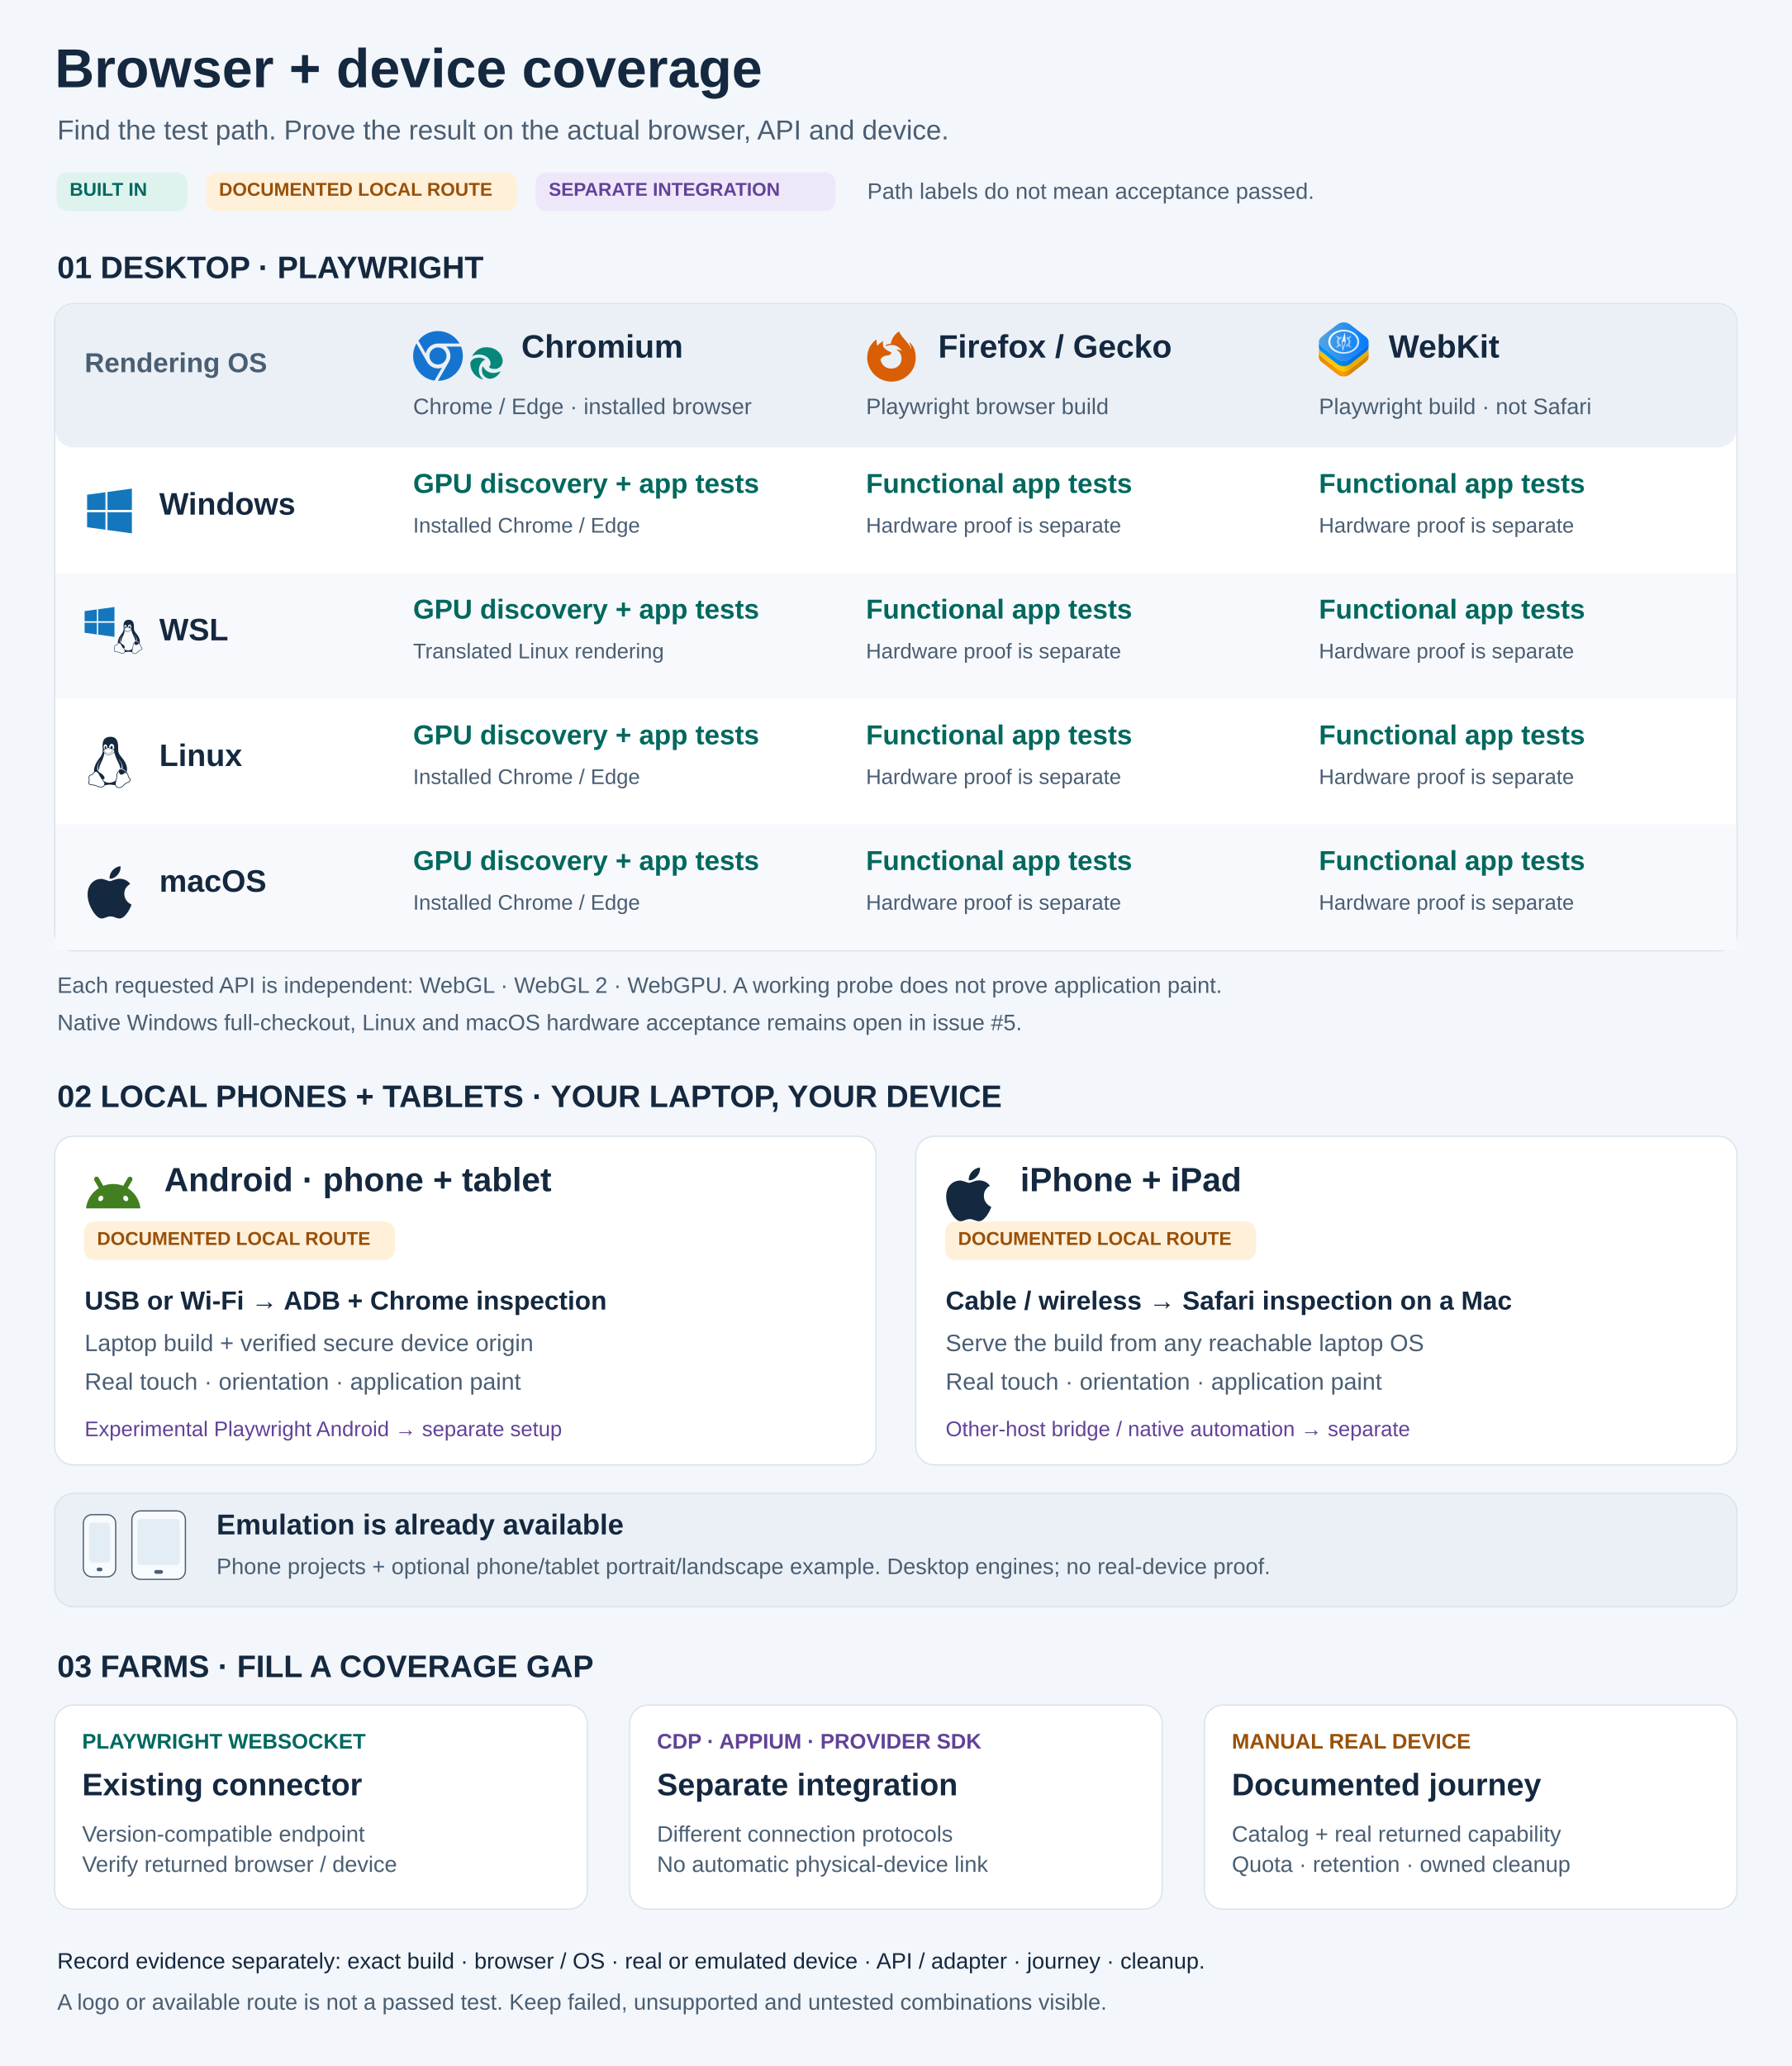
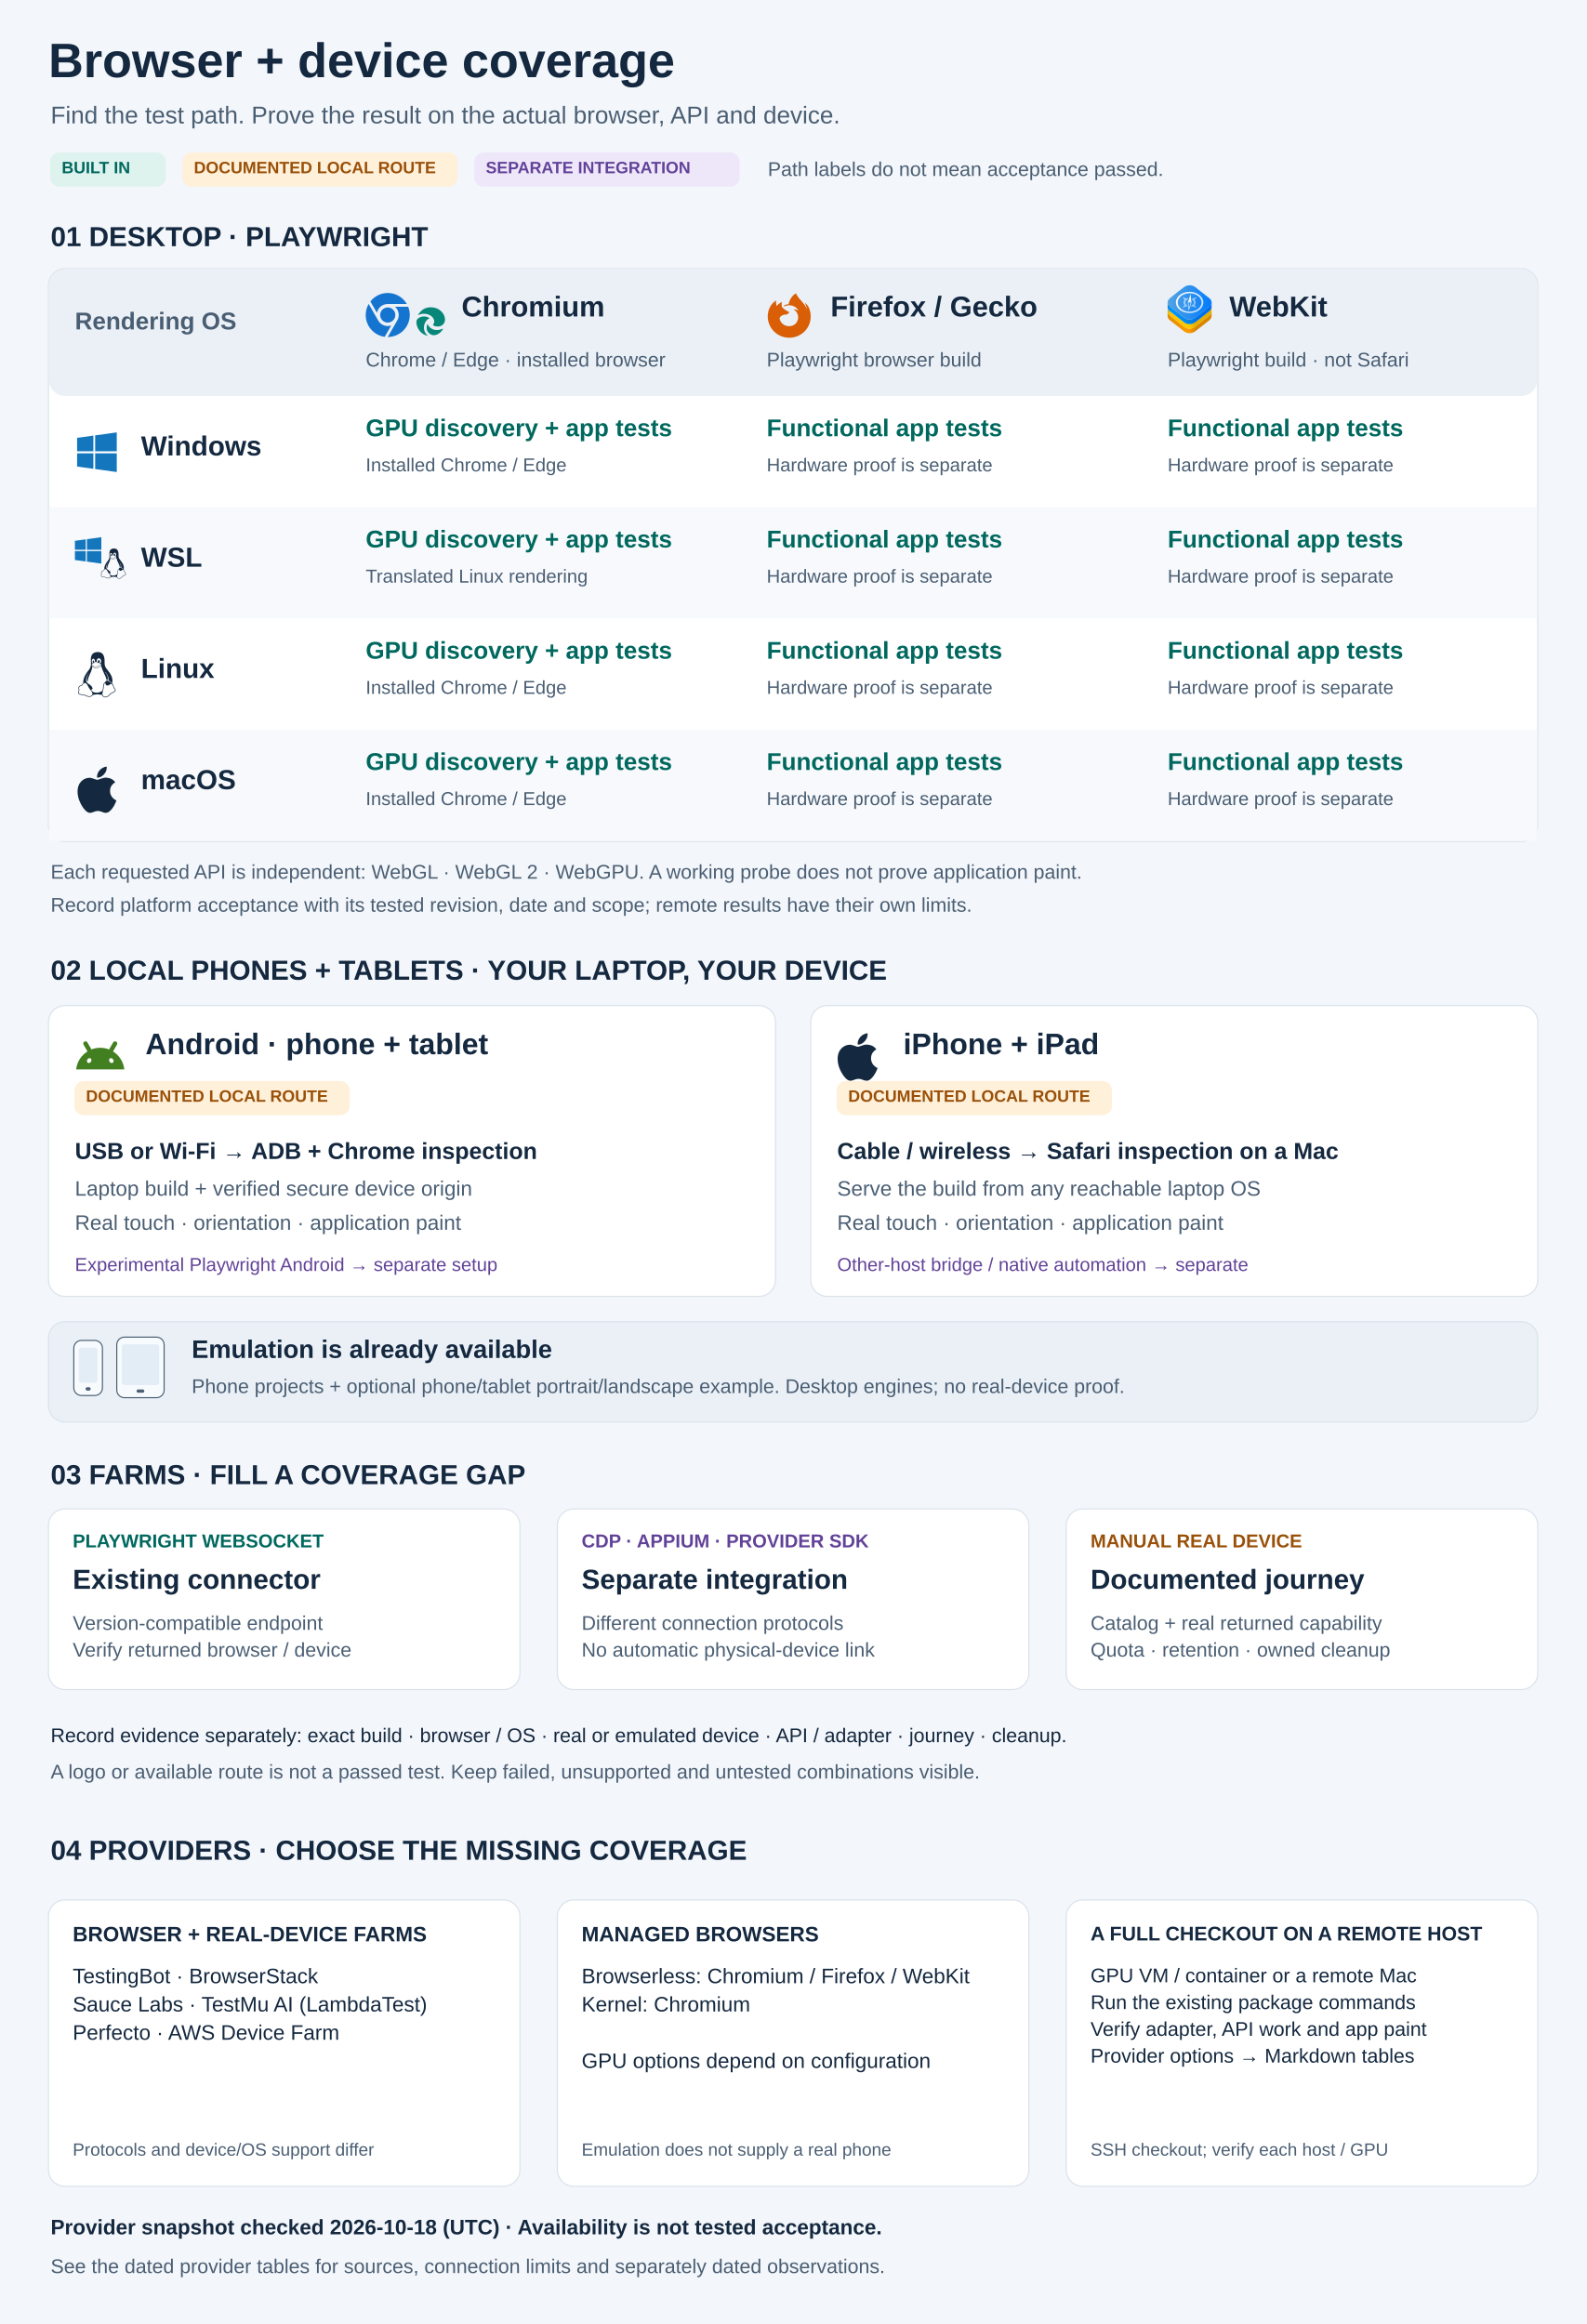
- <svg xmlns="http://www.w3.org/2000/svg" viewBox="0 0 1440 1660" width="1440" height="1660" font-family="Arial, Helvetica, sans-serif" role="img" aria-labelledby="title desc">
-   <rect x="0" y="0" width="1440" height="1660" rx="0" fill="#f3f6fa" stroke="#f3f6fa" />
+ <svg xmlns="http://www.w3.org/2000/svg" viewBox="0 0 1440 2110" width="1440" height="2110" font-family="Arial, Helvetica, sans-serif" role="img" aria-labelledby="title desc">
+   <rect x="0" y="0" width="1440" height="2110" rx="0" fill="#f3f6fa" stroke="#f3f6fa" />
  <text font-size="44" fill="#14283f" font-weight="700">
    <tspan x="44" y="70.08">Browser + device coverage</tspan>
  </text>
  <text font-size="22" fill="#4a5e73" font-weight="400">
    <tspan x="46" y="112.04">Find the test path. Prove the result on the actual browser, API and device.</tspan>
  </text>
  <rect x="46" y="139" width="104" height="30" rx="8" fill="#def3ee" stroke="#def3ee" />
  <text font-size="15" fill="#00685e" font-weight="700">
    <tspan x="56" y="157.3">BUILT IN</tspan>
  </text>
  <rect x="166" y="139" width="249" height="30" rx="8" fill="#fff0da" stroke="#fff0da" />
  <text font-size="15" fill="#995008" font-weight="700">
    <tspan x="176" y="157.3">DOCUMENTED LOCAL ROUTE</tspan>
  </text>
  <rect x="431" y="139" width="240" height="30" rx="8" fill="#eee7fa" stroke="#eee7fa" />
  <text font-size="15" fill="#624298" font-weight="700">
    <tspan x="441" y="157.3">SEPARATE INTEGRATION</tspan>
  </text>
  <text font-size="18" fill="#4a5e73" font-weight="400">
    <tspan x="697" y="159.76">Path labels do not mean acceptance passed.</tspan>
  </text>
  <text font-size="25" fill="#14283f" font-weight="700">
    <tspan x="46" y="223.5">01   DESKTOP · PLAYWRIGHT</tspan>
  </text>
  <rect x="44" y="244" width="1352" height="520" rx="15" fill="white" stroke="#d9e2eb" />
  <rect x="45" y="245" width="1350" height="114" rx="14" fill="#eaf0f6" stroke="#eaf0f6" />
  <text font-size="22" fill="#4a5e73" font-weight="700">
    <tspan x="68" y="299.04">Rendering OS</tspan>
  </text>
  <svg x="332" y="266" width="40" height="40.0" viewBox="0 0 512 512" fill="#1674d1" color="#1674d1">
    <path fill="currentColor" d="M0 256c0-46.6 12.5-90.4 34.3-128.9L144.1 318.3c21.9 39.2 63.8 65.7 111.9 65.7 14.3 0 27.1-2.3 40.8-6.6L220.5 509.6C95.9 492.3 0 385.3 0 256zm365.1 65.6c12.3-19.2 18.9-42.5 18.9-65.6 0-38.2-16.8-72.5-43.3-96l152.7 0c12 29.6 18.6 62.1 18.6 96 0 141.4-114.6 255.1-256 256L365.1 321.6zM477.8 128L256 128c-62.9 0-113.7 44.1-125.5 102.7L54.2 98.5C101 38.5 174 0 256 0 350.8 0 433.5 51.5 477.8 128zM344 256a88 88 0 1 1 -176 0 88 88 0 1 1 176 0z" />
  </svg>
  <svg x="378" y="279" width="26" height="26.0" viewBox="0 0 512 512" fill="#078779" color="#078779">
    <path fill="currentColor" d="M120.1 37.4c41-25.2 87.6-38.2 134.9-37.4 168 0 257 123.8 257 219.5-.1 32.7-13 63.9-35.9 87.2-22.9 23.2-54 36.5-86.7 37-75.2 0-91.5-23.1-91.5-32 0-3.8 1.2-6.2 4.8-9.4l1-1.2 .4-1.6c10.5-11.5 15.9-26.2 15.9-41.6 0-78.7-82.2-142.7-184-142.7-37.5-.3-74.5 8.9-107.5 26.9 27-57.5 82.7-97.6 91.3-103.8 .8-.6 .3-.8 .3-.8zm15.6 318.1c-1.4 30 4.6 60 16.4 87.2 13.6 26.4 32.7 51 56.5 69.3-59.5-11.5-111.5-43.9-149.4-89.3-38.1-46.4-59.2-104.3-59.2-164.8 0-51.2 62.4-94.4 136-94.4 36.6-.6 72.4 10.9 101.8 32.7l-3.6 1.2c-51.5 17.6-98.5 90.7-98.5 158.1zM469.8 400l-.7 .1c-11.8 18.8-25.9 35.1-42.2 49.5-30.8 28-68.1 45.5-108.8 49.9-18.6 .3-36.8-3.2-53.8-11.4-25.6-10.3-47.1-30-61.6-53-14.4-23.9-21.1-51.7-19-79.6-.6-20.1 5.4-40.3 15-58.2 13.9 33.1 37.5 61.3 67.6 80.8s65.5 29.5 101.4 28.6c31 .3 62.1-6.7 90.2-20.5l1.9-.9c3.9-2.3 7.7-3.9 11.6 0 4.5 4.9 1.8 9.2-1.2 14-.2 .2-.3 .5-.4 .7z" />
  </svg>
  <text font-size="26" fill="#14283f" font-weight="700">
    <tspan x="419" y="287.32">Chromium</tspan>
  </text>
  <text font-size="18" fill="#4a5e73" font-weight="400">
    <tspan x="332" y="332.76">Chrome / Edge · installed browser</tspan>
  </text>
  <svg x="696" y="266" width="41" height="41.0" viewBox="0 0 512 512" fill="#d95e05" color="#d95e05">
    <path fill="currentColor" d="M130.2 127.5l0 0zm351.4 45.4c-10.6-25.5-32.1-53-48.9-61.7 13.7 26.9 21.7 53.9 24.7 74 0 .1 0 .3 .1 .4-27.6-68.8-74.4-96.5-112.6-156.8-15-23.7-10.9-25.2-13.1-24.7l-.1 .1c-46.7 26-75.3 78.4-82.6 122.7-16.6 .9-32.9 5-47.9 12.1-1.4 .6-2.5 1.7-3.1 3s-.9 2.8-.6 4.3c.2 .8 .6 1.6 1.1 2.3s1.2 1.3 1.9 1.7 1.6 .7 2.4 .8 1.7 0 2.5-.3l.5-.2c15.5-7.3 32.4-11.2 49.5-11.3 62.8-.6 97.2 44 107.6 62.3-13-9.2-36.4-18.2-58.8-14.3 87.7 43.9 64.2 194.5-57.4 189.2-59.5-2.6-97.1-51-100.5-90.8 0 0 11.2-41.9 80.6-41.9 7.5 0 28.9-20.9 29.3-27-.1-2-42.5-18.9-59.1-35.2-8.8-8.7-13.1-12.9-16.8-16.1-2-1.7-4.1-3.3-6.3-4.8-5.6-19.5-5.8-40-.7-59.6-25.1 11.4-44.6 29.4-58.7 45.4l-.1 0c-9.7-12.2-9-52.6-8.4-61.1-.1-.5-7.2 3.7-8.2 4.3-8.6 6.1-16.5 12.9-23.8 20.4-16.3 16.6-44.1 50.2-55.5 101.2-4.5 20.4-6.8 44.4-6.8 52.3 0 134.7 109.2 243.9 243.9 243.9 120.6 0 223-87.2 240.4-202.6 11.6-76.7-14.7-131.1-14.7-132z" />
  </svg>
  <text font-size="26" fill="#14283f" font-weight="700">
    <tspan x="754" y="287.32">Firefox / Gecko</tspan>
  </text>
  <text font-size="18" fill="#4a5e73" font-weight="400">
    <tspan x="696" y="332.76">Playwright browser build</tspan>
  </text>
  <svg x="1060" y="259" width="40" height="43.542" viewBox="0 0 463 504" fill="#14283f" color="#14283f">
    <defs>
      <linearGradient id="bottom" x1="0%" x2="100%" y1="27.5%" y2="27.5%">
        <stop offset="0%" stop-color="#db8700" />
        <stop offset="6%" stop-color="#e68d00" />
        <stop offset="49%" stop-color="#fd9b00" />
        <stop offset="65%" stop-color="#d98500" />
        <stop offset="100%" stop-color="#d98500" />
      </linearGradient>
      <linearGradient id="middle" x1="0%" x2="100%" y1="27.5%" y2="27.5%">
        <stop offset="0%" stop-color="#d9af2b" />
        <stop offset="6%" stop-color="#ffc204" />
        <stop offset="49%" stop-color="#ffca00" />
        <stop offset="64%" stop-color="#e5ae00" />
        <stop offset="100%" stop-color="#e5ae00" />
      </linearGradient>
      <linearGradient id="top" x1="0%" x2="100%" y1="27.5%" y2="27.5%">
        <stop offset="0%" stop-color="#0086e6" />
        <stop offset="8%" stop-color="#0094fe" />
        <stop offset="49%" stop-color="#0186e4" />
        <stop offset="64%" stop-color="#0072e5" />
        <stop offset="100%" stop-color="#006ee7" />
      </linearGradient>
      <linearGradient id="cover" x1="0%" x2="100%" y1="50%" y2="60%">
        <stop offset="0%" stop-color="#54a4e1" />
        <stop offset="100%" stop-color="#027bfe" />
      </linearGradient>
      <linearGradient id="compass" x1="0%" x2="100%" y1="20%" y2="80%">
        <stop offset="0%" stop-color="#ffffff" />
        <stop offset="100%" stop-color="#c0e0ff" />
      </linearGradient>
      <linearGradient id="rose" x1="0%" x2="100%" y1="20%" y2="80%">
        <stop offset="0%" stop-color="#aed4f5" />
        <stop offset="100%" stop-color="#88c1fa" />
      </linearGradient>
    </defs>
    <path fill="url(#bottom)" d="M4.7 253.6a46.1 46.1 0 0 0-4.7 21c0 16.8 8.4 32.6 23.5 44.4 15.2 11.8 134.9 105.7 150.2 117.5A94 94 0 0 0 231 455c21.7 0 41.1-6.7 57.3-18.7 16.1-12 135.4-104.5 150.2-117.5 14.8-13 23.5-27.6 23.5-44.4v48.5c0 16.8-8.7 31.4-23.5 44.4s-134 105.5-150.2 117.5a94.6 94.6 0 0 1-57.3 18.7 94 94 0 0 1-57.3-18.5c-15.3-11.8-135-105.7-150.2-117.5A56.5 56.5 0 0 1 0 323.1v-48.7a46 46 0 0 1 4.7-20.8Z" />
    <path fill="url(#middle)" d="M4.7 206.1a46.1 46.1 0 0 0-4.7 21c0 16.8 8.4 32.6 23.5 44.4C38.7 283.3 158.4 377.2 173.7 389a94 94 0 0 0 57.3 18.5c21.7 0 41.1-6.7 57.3-18.7 16.1-12 135.4-104.5 150.2-117.5 14.8-13 23.5-27.6 23.5-44.4v48.5c0 16.8-8.7 31.4-23.5 44.4s-134 105.5-150.2 117.5A94.6 94.6 0 0 1 231 456a94 94 0 0 1-57.3-18.5C158.4 425.7 38.7 331.8 23.5 320A56.5 56.5 0 0 1 0 275.6v-48.7a46 46 0 0 1 4.7-20.8Z" />
    <path fill="url(#top)" d="M4.7 158.6a46.1 46.1 0 0 0-4.7 21c0 16.8 8.4 32.6 23.5 44.4 15.2 11.8 134.9 105.7 150.2 117.5A94 94 0 0 0 231 360c21.7 0 41.1-6.7 57.3-18.7 16.1-12 135.4-104.5 150.2-117.5 14.8-13 23.5-27.6 23.5-44.4v48.5c0 16.8-8.7 31.4-23.5 44.4s-134 105.5-150.2 117.5a94.6 94.6 0 0 1-57.3 18.7 94 94 0 0 1-57.3-18.5c-15.3-11.8-135-105.7-150.2-117.5A56.5 56.5 0 0 1 0 228.1v-48.7a46 46 0 0 1 4.7-20.8Z" />
    <path fill="url(#cover)" d="M173.7 342.6C158.4 330.8 38.7 236.9 23.5 225A56.5 56.5 0 0 1 0 180.6c0-16.8 7.2-29 23.5-44.4 16.3-15.4 134-106.8 150.2-117.8C190 7.4 209.3 0 231 0c21.7 0 41 6.6 57.3 18.4A7537 7537 0 0 1 438.5 136c14.5 12.4 23.5 27.6 23.5 44.4 0 16.8-8.7 31.4-23.5 44.4s-134 105.6-150.2 117.6A94.6 94.6 0 0 1 231 361a94 94 0 0 1-57.3-18.4Z" />
    <path fill="url(#compass)" d="M319.5 249c48.9-37.8 48.9-99.2 0-137s-128.1-37.8-177 0c-48.9 37.8-48.9 99.2 0 137s128.1 37.8 177 0Zm13.4 10.3c-56.3 43.6-147.5 43.6-203.8 0-56.3-43.5-56.3-114.1 0-157.6C185.4 58 276.6 58 333 101.7c56.3 43.5 56.3 114.1 0 157.6Zm-92-166.5 9.4 89-29.2 86.4-9.4-89 29.2-86.4Zm-22.4 86.8 6 59 19-57.3-25-1.7Z" />
    <path fill="url(#rose)" d="M256.8 135.6c3 1 5.8 2.2 8.6 3.6l39-15.9-20.5 30.2a40.3 40.3 0 0 1 0 54l20.5 30.2-39.1-16c-6 3-12.3 5.2-19 6.5l6-17.5c3.5-1.5 6.8-3.4 9.8-5.7 17.5-13.6 17.5-35.5 0-49-1-.9-2.2-1.6-3.4-2.4l-1.9-18Zm-100.2-12.3 39 16a74 74 0 0 1 20.1-6.8l-5.8 17.2a46 46 0 0 0-11 6.3c-17.5 13.5-17.5 35.4 0 49l4.4 3 1.9 17.7a70.9 70.9 0 0 1-9.5-4l-39.1 16 20.6-30.3a40.3 40.3 0 0 1 0-53.9l-20.6-30.2Z" />
  </svg>
  <text font-size="26" fill="#14283f" font-weight="700">
    <tspan x="1116" y="287.32">WebKit</tspan>
  </text>
  <text font-size="18" fill="#4a5e73" font-weight="400">
    <tspan x="1060" y="332.76">Playwright build · not Safari</tspan>
  </text>
  <svg x="70" y="390" width="36" height="41.143" viewBox="0 0 448 512" fill="#1477bd" color="#1477bd">
    <path fill="currentColor" d="M0 93.7l183.6-25.3 0 177.4-183.6 0 0-152.1zM0 418.3l183.6 25.3 0-175.2-183.6 0 0 149.9zm203.8 28l244.2 33.7 0-211.6-244.2 0 0 177.9zm0-380.6l0 180.1 244.2 0 0-213.8-244.2 33.7z" />
  </svg>
  <text font-size="25" fill="#14283f" font-weight="700">
    <tspan x="128" y="413.5">Windows</tspan>
  </text>
  <text font-size="22" fill="#00685e" font-weight="700">
    <tspan x="332" y="396.04">GPU discovery + app tests</tspan>
  </text>
  <text font-size="17" fill="#4a5e73" font-weight="400">
    <tspan x="332" y="427.94">Installed Chrome / Edge</tspan>
  </text>
  <text font-size="22" fill="#00685e" font-weight="700">
    <tspan x="696" y="396.04">Functional app tests</tspan>
  </text>
  <text font-size="17" fill="#4a5e73" font-weight="400">
    <tspan x="696" y="427.94">Hardware proof is separate</tspan>
  </text>
  <text font-size="22" fill="#00685e" font-weight="700">
    <tspan x="1060" y="396.04">Functional app tests</tspan>
  </text>
  <text font-size="17" fill="#4a5e73" font-weight="400">
    <tspan x="1060" y="427.94">Hardware proof is separate</tspan>
  </text>
  <rect x="45" y="461" width="1350" height="100" rx="0" fill="#f7f9fc" stroke="#f7f9fc" />
  <svg x="68" y="486" width="24" height="27.429" viewBox="0 0 448 512" fill="#1477bd" color="#1477bd">
    <path fill="currentColor" d="M0 93.7l183.6-25.3 0 177.4-183.6 0 0-152.1zM0 418.3l183.6 25.3 0-175.2-183.6 0 0 149.9zm203.8 28l244.2 33.7 0-211.6-244.2 0 0 177.9zm0-380.6l0 180.1 244.2 0 0-213.8-244.2 33.7z" />
  </svg>
  <svg x="91" y="498" width="24" height="27.429" viewBox="0 0 448 512" fill="#14283f" color="#14283f">
    <path fill="currentColor" d="M220.9 123.3c1 .5 1.8 1.7 3 1.7 1.1 0 2.8-.4 2.9-1.5 .2-1.4-1.9-2.3-3.2-2.9-1.7-.7-3.9-1-5.5-.1-.4 .2-.8 .7-.6 1.1 .3 1.3 2.3 1.1 3.4 1.7zM199 125c1.2 0 2-1.2 3-1.7 1.1-.6 3.1-.4 3.5-1.6 .2-.4-.2-.9-.6-1.1-1.6-.9-3.8-.6-5.5 .1-1.3 .6-3.4 1.5-3.2 2.9 .1 1 1.8 1.5 2.8 1.4zM420 403.8c-3.6-4-5.3-11.6-7.2-19.7-1.8-8.1-3.9-16.8-10.5-22.4-1.3-1.1-2.6-2.1-4-2.9-1.3-.8-2.7-1.5-4.1-2 9.2-27.3 5.6-54.5-3.7-79.1-11.4-30.1-31.3-56.4-46.5-74.4-17.1-21.5-33.7-41.9-33.4-72 .5-45.9 5.1-131.2-75.8-131.3-102.4-.2-76.8 103.4-77.9 135.2-1.7 23.4-6.4 41.8-22.5 64.7-18.9 22.5-45.5 58.8-58.1 96.7-6 17.9-8.8 36.1-6.2 53.3-6.5 5.8-11.4 14.7-16.6 20.2-4.2 4.3-10.3 5.9-17 8.3s-14 6-18.5 14.5c-2.1 3.9-2.8 8.1-2.8 12.4 0 3.9 .6 7.9 1.2 11.8 1.2 8.1 2.5 15.7 .8 20.8-5.2 14.4-5.9 24.4-2.2 31.7 3.8 7.3 11.4 10.5 20.1 12.3 17.3 3.6 40.8 2.7 59.3 12.5 19.8 10.4 39.9 14.1 55.9 10.4 11.6-2.6 21.1-9.6 25.9-20.2 12.5-.1 26.3-5.4 48.3-6.6 14.9-1.2 33.6 5.3 55.1 4.1 .6 2.3 1.4 4.6 2.5 6.7l0 .1c8.3 16.7 23.8 24.3 40.3 23 16.6-1.3 34.1-11 48.3-27.9 13.6-16.4 36-23.2 50.9-32.2 7.4-4.5 13.4-10.1 13.9-18.3 .4-8.2-4.4-17.3-15.5-29.7zM223.8 87.3c9.8-22.2 34.2-21.8 44-.4 6.5 14.2 3.6 30.9-4.3 40.4-1.6-.8-5.9-2.6-12.6-4.9 1.1-1.2 3.1-2.7 3.9-4.6 4.8-11.8-.2-27-9.1-27.3-7.3-.5-13.9 10.8-11.8 23-4.1-2-9.4-3.5-13-4.4-1-6.9-.3-14.6 2.9-21.8zM183.1 75.8c10.1 0 20.8 14.2 19.1 33.5-3.5 1-7.1 2.5-10.2 4.6 1.2-8.9-3.3-20.1-9.6-19.6-8.4 .7-9.8 21.2-1.8 28.1 1 .8 1.9-.2-5.9 5.5-15.6-14.6-10.5-52.1 8.4-52.1zm-13.6 60.7c6.2-4.6 13.6-10 14.1-10.5 4.7-4.4 13.5-14.2 27.9-14.2 7.1 0 15.6 2.3 25.9 8.9 6.3 4.1 11.3 4.4 22.6 9.3 8.4 3.5 13.7 9.7 10.5 18.2-2.6 7.1-11 14.4-22.7 18.1-11.1 3.6-19.8 16-38.2 14.9-3.9-.2-7-1-9.6-2.1-8-3.5-12.2-10.4-20-15-8.6-4.8-13.2-10.4-14.7-15.3-1.4-4.9 0-9 4.2-12.3zm3.3 334c-2.7 35.1-43.9 34.4-75.3 18-29.9-15.8-68.6-6.5-76.5-21.9-2.4-4.7-2.4-12.7 2.6-26.4l0-.2c2.4-7.6 .6-16-.6-23.9-1.2-7.8-1.8-15 .9-20 3.5-6.7 8.5-9.1 14.8-11.3 10.3-3.7 11.8-3.4 19.6-9.9 5.5-5.7 9.5-12.9 14.3-18 5.1-5.5 10-8.1 17.7-6.9 8.1 1.2 15.1 6.8 21.9 16l19.6 35.6c9.5 19.9 43.1 48.4 41 68.9zm-1.4-25.9c-4.1-6.6-9.6-13.6-14.4-19.6 7.1 0 14.2-2.2 16.7-8.9 2.3-6.2 0-14.9-7.4-24.9-13.5-18.2-38.3-32.5-38.3-32.5-13.5-8.4-21.1-18.7-24.6-29.9s-3-23.3-.3-35.2c5.2-22.9 18.6-45.2 27.2-59.2 2.3-1.7 .8 3.2-8.7 20.8-8.5 16.1-24.4 53.3-2.6 82.4 .6-20.7 5.5-41.8 13.8-61.5 12-27.4 37.3-74.9 39.3-112.7 1.1 .8 4.6 3.2 6.2 4.1 4.6 2.7 8.1 6.7 12.6 10.3 12.4 10 28.5 9.2 42.4 1.2 6.2-3.5 11.2-7.5 15.9-9 9.9-3.1 17.8-8.6 22.3-15 7.7 30.4 25.7 74.3 37.2 95.7 6.1 11.4 18.3 35.5 23.6 64.6 3.3-.1 7 .4 10.9 1.4 13.8-35.7-11.7-74.2-23.3-84.9-4.7-4.6-4.9-6.6-2.6-6.5 12.6 11.2 29.2 33.7 35.2 59 2.8 11.6 3.3 23.7 .4 35.7 16.4 6.8 35.9 17.9 30.7 34.8-2.2-.1-3.2 0-4.2 0 3.2-10.1-3.9-17.6-22.8-26.1-19.6-8.6-36-8.6-38.3 12.5-12.1 4.2-18.3 14.7-21.4 27.3-2.8 11.2-3.6 24.7-4.4 39.9-.5 7.7-3.6 18-6.8 29-32.1 22.9-76.7 32.9-114.3 7.2zm257.4-11.5c-.9 16.8-41.2 19.9-63.2 46.5-13.2 15.7-29.4 24.4-43.6 25.5s-26.5-4.8-33.7-19.3c-4.7-11.1-2.4-23.1 1.1-36.3 3.7-14.2 9.2-28.8 9.9-40.6 .8-15.2 1.7-28.5 4.2-38.7 2.6-10.3 6.6-17.2 13.7-21.1 .3-.2 .7-.3 1-.5 .8 13.2 7.3 26.6 18.8 29.5 12.6 3.3 30.7-7.5 38.4-16.3 9-.3 15.7-.9 22.6 5.1 9.9 8.5 7.1 30.3 17.1 41.6 10.6 11.6 14 19.5 13.7 24.6zM173.4 148.7c2 1.9 4.7 4.5 8 7.1 6.6 5.2 15.8 10.6 27.3 10.6 11.6 0 22.5-5.9 31.8-10.8 4.9-2.6 10.9-7 14.8-10.4s5.9-6.3 3.1-6.6-2.6 2.6-6 5.1c-4.4 3.2-9.7 7.4-13.9 9.8-7.4 4.2-19.5 10.2-29.9 10.2s-18.7-4.8-24.9-9.7c-3.1-2.5-5.7-5-7.7-6.9-1.5-1.4-1.9-4.6-4.3-4.9-1.4-.1-1.8 3.7 1.7 6.5z" />
  </svg>
  <text font-size="25" fill="#14283f" font-weight="700">
    <tspan x="128" y="514.5">WSL</tspan>
  </text>
  <text font-size="22" fill="#00685e" font-weight="700">
    <tspan x="332" y="497.04">GPU discovery + app tests</tspan>
  </text>
  <text font-size="17" fill="#4a5e73" font-weight="400">
    <tspan x="332" y="528.94">Translated Linux rendering</tspan>
  </text>
  <text font-size="22" fill="#00685e" font-weight="700">
    <tspan x="696" y="497.04">Functional app tests</tspan>
  </text>
  <text font-size="17" fill="#4a5e73" font-weight="400">
    <tspan x="696" y="528.94">Hardware proof is separate</tspan>
  </text>
  <text font-size="22" fill="#00685e" font-weight="700">
    <tspan x="1060" y="497.04">Functional app tests</tspan>
  </text>
  <text font-size="17" fill="#4a5e73" font-weight="400">
    <tspan x="1060" y="528.94">Hardware proof is separate</tspan>
  </text>
  <svg x="70" y="592" width="36" height="41.143" viewBox="0 0 448 512" fill="#14283f" color="#14283f">
    <path fill="currentColor" d="M220.9 123.3c1 .5 1.8 1.7 3 1.7 1.1 0 2.8-.4 2.9-1.5 .2-1.4-1.9-2.3-3.2-2.9-1.7-.7-3.9-1-5.5-.1-.4 .2-.8 .7-.6 1.1 .3 1.3 2.3 1.1 3.4 1.7zM199 125c1.2 0 2-1.2 3-1.7 1.1-.6 3.1-.4 3.5-1.6 .2-.4-.2-.9-.6-1.1-1.6-.9-3.8-.6-5.5 .1-1.3 .6-3.4 1.5-3.2 2.9 .1 1 1.8 1.5 2.8 1.4zM420 403.8c-3.6-4-5.3-11.6-7.2-19.7-1.8-8.1-3.9-16.8-10.5-22.4-1.3-1.1-2.6-2.1-4-2.9-1.3-.8-2.7-1.5-4.1-2 9.2-27.3 5.6-54.5-3.7-79.1-11.4-30.1-31.3-56.4-46.5-74.4-17.1-21.5-33.7-41.9-33.4-72 .5-45.9 5.1-131.2-75.8-131.3-102.4-.2-76.8 103.4-77.9 135.2-1.7 23.4-6.4 41.8-22.5 64.7-18.9 22.5-45.5 58.8-58.1 96.7-6 17.9-8.8 36.1-6.2 53.3-6.5 5.8-11.4 14.7-16.6 20.2-4.2 4.3-10.3 5.9-17 8.3s-14 6-18.5 14.5c-2.1 3.9-2.8 8.1-2.8 12.4 0 3.9 .6 7.9 1.2 11.8 1.2 8.1 2.5 15.7 .8 20.8-5.2 14.4-5.9 24.4-2.2 31.7 3.8 7.3 11.4 10.5 20.1 12.3 17.3 3.6 40.8 2.7 59.3 12.5 19.8 10.4 39.9 14.1 55.9 10.4 11.6-2.6 21.1-9.6 25.9-20.2 12.5-.1 26.3-5.4 48.3-6.6 14.9-1.2 33.6 5.3 55.1 4.1 .6 2.3 1.4 4.6 2.5 6.7l0 .1c8.3 16.7 23.8 24.3 40.3 23 16.6-1.3 34.1-11 48.3-27.9 13.6-16.4 36-23.2 50.9-32.2 7.4-4.5 13.4-10.1 13.9-18.3 .4-8.2-4.4-17.3-15.5-29.7zM223.8 87.3c9.8-22.2 34.2-21.8 44-.4 6.5 14.2 3.6 30.9-4.3 40.4-1.6-.8-5.9-2.6-12.6-4.9 1.1-1.2 3.1-2.7 3.9-4.6 4.8-11.8-.2-27-9.1-27.3-7.3-.5-13.9 10.8-11.8 23-4.1-2-9.4-3.5-13-4.4-1-6.9-.3-14.6 2.9-21.8zM183.1 75.8c10.1 0 20.8 14.2 19.1 33.5-3.5 1-7.1 2.5-10.2 4.6 1.2-8.9-3.3-20.1-9.6-19.6-8.4 .7-9.8 21.2-1.8 28.1 1 .8 1.9-.2-5.9 5.5-15.6-14.6-10.5-52.1 8.4-52.1zm-13.6 60.7c6.2-4.6 13.6-10 14.1-10.5 4.7-4.4 13.5-14.2 27.9-14.2 7.1 0 15.6 2.3 25.9 8.9 6.3 4.1 11.3 4.4 22.6 9.3 8.4 3.5 13.7 9.7 10.5 18.2-2.6 7.1-11 14.4-22.7 18.1-11.1 3.6-19.8 16-38.2 14.9-3.9-.2-7-1-9.6-2.1-8-3.5-12.2-10.4-20-15-8.6-4.8-13.2-10.4-14.7-15.3-1.4-4.9 0-9 4.2-12.3zm3.3 334c-2.7 35.1-43.9 34.4-75.3 18-29.9-15.8-68.6-6.5-76.5-21.9-2.4-4.7-2.4-12.7 2.6-26.4l0-.2c2.4-7.6 .6-16-.6-23.9-1.2-7.8-1.8-15 .9-20 3.5-6.7 8.5-9.1 14.8-11.3 10.3-3.7 11.8-3.4 19.6-9.9 5.5-5.7 9.5-12.9 14.3-18 5.1-5.5 10-8.1 17.7-6.9 8.1 1.2 15.1 6.8 21.9 16l19.6 35.6c9.5 19.9 43.1 48.4 41 68.9zm-1.4-25.9c-4.1-6.6-9.6-13.6-14.4-19.6 7.1 0 14.2-2.2 16.7-8.9 2.3-6.2 0-14.9-7.4-24.9-13.5-18.2-38.3-32.5-38.3-32.5-13.5-8.4-21.1-18.7-24.6-29.9s-3-23.3-.3-35.2c5.2-22.9 18.6-45.2 27.2-59.2 2.3-1.7 .8 3.2-8.7 20.8-8.5 16.1-24.4 53.3-2.6 82.4 .6-20.7 5.5-41.8 13.8-61.5 12-27.4 37.3-74.9 39.3-112.7 1.1 .8 4.6 3.2 6.2 4.1 4.6 2.7 8.1 6.7 12.6 10.3 12.4 10 28.5 9.2 42.4 1.2 6.2-3.5 11.2-7.5 15.9-9 9.9-3.1 17.8-8.6 22.3-15 7.7 30.4 25.7 74.3 37.2 95.7 6.1 11.4 18.3 35.5 23.6 64.6 3.3-.1 7 .4 10.9 1.4 13.8-35.7-11.7-74.2-23.3-84.9-4.7-4.6-4.9-6.6-2.6-6.5 12.6 11.2 29.2 33.7 35.2 59 2.8 11.6 3.3 23.7 .4 35.7 16.4 6.8 35.9 17.9 30.7 34.8-2.2-.1-3.2 0-4.2 0 3.2-10.1-3.9-17.6-22.8-26.1-19.6-8.6-36-8.6-38.3 12.5-12.1 4.2-18.3 14.7-21.4 27.3-2.8 11.2-3.6 24.7-4.4 39.9-.5 7.7-3.6 18-6.8 29-32.1 22.9-76.7 32.9-114.3 7.2zm257.4-11.5c-.9 16.8-41.2 19.9-63.2 46.5-13.2 15.7-29.4 24.4-43.6 25.5s-26.5-4.8-33.7-19.3c-4.7-11.1-2.4-23.1 1.1-36.3 3.7-14.2 9.2-28.8 9.9-40.6 .8-15.2 1.7-28.5 4.2-38.7 2.6-10.3 6.6-17.2 13.7-21.1 .3-.2 .7-.3 1-.5 .8 13.2 7.3 26.6 18.8 29.5 12.6 3.3 30.7-7.5 38.4-16.3 9-.3 15.7-.9 22.6 5.1 9.9 8.5 7.1 30.3 17.1 41.6 10.6 11.6 14 19.5 13.7 24.6zM173.4 148.7c2 1.9 4.7 4.5 8 7.1 6.6 5.2 15.8 10.6 27.3 10.6 11.6 0 22.5-5.9 31.8-10.8 4.9-2.6 10.9-7 14.8-10.4s5.9-6.3 3.1-6.6-2.6 2.6-6 5.1c-4.4 3.2-9.7 7.4-13.9 9.8-7.4 4.2-19.5 10.2-29.9 10.2s-18.7-4.8-24.9-9.7c-3.1-2.5-5.7-5-7.7-6.9-1.5-1.4-1.9-4.6-4.3-4.9-1.4-.1-1.8 3.7 1.7 6.5z" />
  </svg>
  <text font-size="25" fill="#14283f" font-weight="700">
    <tspan x="128" y="615.5">Linux</tspan>
  </text>
  <text font-size="22" fill="#00685e" font-weight="700">
    <tspan x="332" y="598.04">GPU discovery + app tests</tspan>
  </text>
  <text font-size="17" fill="#4a5e73" font-weight="400">
    <tspan x="332" y="629.94">Installed Chrome / Edge</tspan>
  </text>
  <text font-size="22" fill="#00685e" font-weight="700">
    <tspan x="696" y="598.04">Functional app tests</tspan>
  </text>
  <text font-size="17" fill="#4a5e73" font-weight="400">
    <tspan x="696" y="629.94">Hardware proof is separate</tspan>
  </text>
  <text font-size="22" fill="#00685e" font-weight="700">
    <tspan x="1060" y="598.04">Functional app tests</tspan>
  </text>
  <text font-size="17" fill="#4a5e73" font-weight="400">
    <tspan x="1060" y="629.94">Hardware proof is separate</tspan>
  </text>
  <rect x="45" y="663" width="1350" height="100" rx="0" fill="#f7f9fc" stroke="#f7f9fc" />
  <svg x="70" y="693" width="36" height="48.0" viewBox="0 0 384 512" fill="#14283f" color="#14283f">
    <path fill="currentColor" d="M319.1 268.7c-.2-36.7 16.4-64.4 50-84.8-18.8-26.9-47.2-41.7-84.7-44.6-35.5-2.8-74.3 20.7-88.5 20.7-15 0-49.4-19.7-76.4-19.7-55.8 .9-115.1 44.5-115.1 133.2 0 26.2 4.8 53.3 14.4 81.2 12.8 36.7 59 126.7 107.2 125.2 25.2-.6 43-17.9 75.8-17.9 31.8 0 48.3 17.9 76.4 17.9 48.6-.7 90.4-82.5 102.6-119.3-65.2-30.7-61.7-90-61.7-91.9zM262.5 104.5c27.3-32.4 24.8-61.9 24-72.5-24.1 1.4-52 16.4-67.9 34.9-17.5 19.8-27.8 44.3-25.6 71.9 26.1 2 49.9-11.4 69.5-34.3z" />
  </svg>
  <text font-size="25" fill="#14283f" font-weight="700">
    <tspan x="128" y="716.5">macOS</tspan>
  </text>
  <text font-size="22" fill="#00685e" font-weight="700">
    <tspan x="332" y="699.04">GPU discovery + app tests</tspan>
  </text>
  <text font-size="17" fill="#4a5e73" font-weight="400">
    <tspan x="332" y="730.94">Installed Chrome / Edge</tspan>
  </text>
  <text font-size="22" fill="#00685e" font-weight="700">
    <tspan x="696" y="699.04">Functional app tests</tspan>
  </text>
  <text font-size="17" fill="#4a5e73" font-weight="400">
    <tspan x="696" y="730.94">Hardware proof is separate</tspan>
  </text>
  <text font-size="22" fill="#00685e" font-weight="700">
    <tspan x="1060" y="699.04">Functional app tests</tspan>
  </text>
  <text font-size="17" fill="#4a5e73" font-weight="400">
    <tspan x="1060" y="730.94">Hardware proof is separate</tspan>
  </text>
  <text font-size="18" fill="#4a5e73" font-weight="400">
    <tspan x="46" y="797.76">Each requested API is independent: WebGL · WebGL 2 · WebGPU. A working probe does not prove application paint.</tspan>
  </text>
  <text font-size="18" fill="#4a5e73" font-weight="400">
-     <tspan x="46" y="827.76">Native Windows full-checkout, Linux and macOS hardware acceptance remains open in issue #5.</tspan>
+     <tspan x="46" y="827.76">Record platform acceptance with its tested revision, date and scope; remote results have their own limits.</tspan>
  </text>
  <text font-size="25" fill="#14283f" font-weight="700">
    <tspan x="46" y="889.5">02   LOCAL PHONES + TABLETS · YOUR LAPTOP, YOUR DEVICE</tspan>
  </text>
  <rect x="44" y="913" width="660" height="264" rx="15" fill="white" stroke="#d9e2eb" />
  <rect x="736" y="913" width="660" height="264" rx="15" fill="white" stroke="#d9e2eb" />
  <svg x="68" y="941" width="46" height="36.8" viewBox="0 0 640 512" fill="#427f20" color="#427f20">
    <path fill="currentColor" d="M131.2 61.9c5.3-.5 10.6 .6 15.3 3s8.6 6.2 11.3 10.8c17 29.5 34.2 58.9 51.2 88.4 3.5-1.4 7-2.7 10.5-3.9 31.3-10.9 64.2-16.6 97.4-16.9 1 0 2.1 0 3.2 0 38.1 0 76.2 7 111.6 21.1L483 75.7c1.8-3.2 4.3-6 7.2-8.2s6.2-3.9 9.8-4.8c3.1-.8 6.4-1.1 9.6-.8 4.2 .4 8.3 1.7 11.9 3.8 4 2.4 7.3 5.7 9.7 9.7 2 3.4 3.3 7.2 3.8 11.2s.1 8-1.2 11.7c-.6 1.9-1.4 3.7-2.4 5.5l-49.7 85.8c19.5 12.2 37.6 26.5 53.9 42.8 12.3 12.2 23.5 25.4 33.5 39.5 8.2 11.5 15.6 23.6 22.2 36.2 17.5 33.6 28.6 70.5 32.7 108.1l-608 0c4.1-37.7 15.2-74.5 32.7-108.1 14.5-27.9 33.4-53.5 55.7-75.7 16.5-16.4 34.7-30.9 54.5-43.1l-49.5-85.4c-3.7-6.4-4.7-14.1-2.8-21.2 1.9-7.1 6.4-13.1 12.7-16.8 3.6-2.2 7.7-3.5 11.9-3.8zm67.3 215.8c-12.2-8.1-30.1-2.5-40.1 12.5s-8.2 33.8 3.9 41.9 30.1 2.5 40.1-12.5 8.2-33.8-3.9-41.9zm283.6 12.5c-10-15-27.9-20.6-40.1-12.5s-13.9 26.9-3.9 41.9c10 15 27.9 20.6 40.1 12.5s13.9-26.9 3.9-41.9z" />
  </svg>
  <text font-size="27" fill="#14283f" font-weight="700">
    <tspan x="132" y="957.14">Android · phone + tablet</tspan>
  </text>
  <rect x="68" y="982" width="249" height="30" rx="8" fill="#fff0da" stroke="#fff0da" />
  <text font-size="15" fill="#995008" font-weight="700">
    <tspan x="78" y="1000.3">DOCUMENTED LOCAL ROUTE</tspan>
  </text>
  <text font-size="21" fill="#14283f" font-weight="700">
    <tspan x="68" y="1052.22">USB or Wi-Fi → ADB + Chrome inspection</tspan>
  </text>
  <text font-size="19" fill="#4a5e73" font-weight="400">
    <tspan x="68" y="1085.58">Laptop build + verified secure device origin</tspan>
  </text>
  <text font-size="19" fill="#4a5e73" font-weight="400">
    <tspan x="68" y="1116.58">Real touch · orientation · application paint</tspan>
  </text>
  <text font-size="17" fill="#624298" font-weight="400">
    <tspan x="68" y="1153.94">Experimental Playwright Android → separate setup</tspan>
  </text>
  <svg x="760" y="935" width="37" height="49.333" viewBox="0 0 384 512" fill="#14283f" color="#14283f">
    <path fill="currentColor" d="M319.1 268.7c-.2-36.7 16.4-64.4 50-84.8-18.8-26.9-47.2-41.7-84.7-44.6-35.5-2.8-74.3 20.7-88.5 20.7-15 0-49.4-19.7-76.4-19.7-55.8 .9-115.1 44.5-115.1 133.2 0 26.2 4.8 53.3 14.4 81.2 12.8 36.7 59 126.7 107.2 125.2 25.2-.6 43-17.9 75.8-17.9 31.8 0 48.3 17.9 76.4 17.9 48.6-.7 90.4-82.5 102.6-119.3-65.2-30.7-61.7-90-61.7-91.9zM262.5 104.5c27.3-32.4 24.8-61.9 24-72.5-24.1 1.4-52 16.4-67.9 34.9-17.5 19.8-27.8 44.3-25.6 71.9 26.1 2 49.9-11.4 69.5-34.3z" />
  </svg>
  <text font-size="27" fill="#14283f" font-weight="700">
    <tspan x="820" y="957.14">iPhone + iPad</tspan>
  </text>
  <rect x="760" y="982" width="249" height="30" rx="8" fill="#fff0da" stroke="#fff0da" />
  <text font-size="15" fill="#995008" font-weight="700">
    <tspan x="770" y="1000.3">DOCUMENTED LOCAL ROUTE</tspan>
  </text>
  <text font-size="21" fill="#14283f" font-weight="700">
    <tspan x="760" y="1052.22">Cable / wireless → Safari inspection on a Mac</tspan>
  </text>
  <text font-size="19" fill="#4a5e73" font-weight="400">
    <tspan x="760" y="1085.58">Serve the build from any reachable laptop OS</tspan>
  </text>
  <text font-size="19" fill="#4a5e73" font-weight="400">
    <tspan x="760" y="1116.58">Real touch · orientation · application paint</tspan>
  </text>
  <text font-size="17" fill="#624298" font-weight="400">
    <tspan x="760" y="1153.94">Other-host bridge / native automation → separate</tspan>
  </text>
  <rect x="44" y="1200" width="1352" height="91" rx="15" fill="#eaf0f6" stroke="#d9e2eb" />
  <rect x="67" y="1217" width="26" height="50" rx="7" fill="#f8fbfe" stroke="#4a5e73" />
  <rect x="72" y="1224" width="16" height="31" rx="2" fill="#e3edf6" stroke="#e3edf6" />
  <rect x="78.18" y="1260" width="3.64" height="2" rx="1" fill="#4a5e73" stroke="#4a5e73" />
  <rect x="106" y="1214" width="43" height="55" rx="7" fill="#f8fbfe" stroke="#4a5e73" />
  <rect x="111" y="1221" width="33" height="36" rx="2" fill="#e3edf6" stroke="#e3edf6" />
  <rect x="124.49" y="1262" width="6.02" height="2" rx="1" fill="#4a5e73" stroke="#4a5e73" />
  <text font-size="23" fill="#14283f" font-weight="700">
    <tspan x="174" y="1232.86">Emulation is already available</tspan>
  </text>
  <text font-size="18" fill="#4a5e73" font-weight="400">
    <tspan x="174" y="1264.76">Phone projects + optional phone/tablet portrait/landscape example. Desktop engines; no real-device proof.</tspan>
  </text>
  <text font-size="25" fill="#14283f" font-weight="700">
    <tspan x="46" y="1347.5">03   FARMS · FILL A COVERAGE GAP</tspan>
  </text>
  <rect x="44" y="1370" width="428" height="164" rx="15" fill="white" stroke="#d9e2eb" />
  <text font-size="17" fill="#00685e" font-weight="700">
    <tspan x="66" y="1404.94">PLAYWRIGHT WEBSOCKET</tspan>
  </text>
  <text font-size="25" fill="#14283f" font-weight="700">
    <tspan x="66" y="1442.5">Existing connector</tspan>
  </text>
  <text font-size="18" fill="#4a5e73" font-weight="400">
    <tspan x="66" y="1479.76">Version-compatible endpoint</tspan>
    <tspan x="66" y="1504.06">Verify returned browser / device</tspan>
  </text>
  <rect x="506" y="1370" width="428" height="164" rx="15" fill="white" stroke="#d9e2eb" />
  <text font-size="17" fill="#624298" font-weight="700">
    <tspan x="528" y="1404.94">CDP · APPIUM · PROVIDER SDK</tspan>
  </text>
  <text font-size="25" fill="#14283f" font-weight="700">
    <tspan x="528" y="1442.5">Separate integration</tspan>
  </text>
  <text font-size="18" fill="#4a5e73" font-weight="400">
    <tspan x="528" y="1479.76">Different connection protocols</tspan>
    <tspan x="528" y="1504.06">No automatic physical-device link</tspan>
  </text>
  <rect x="968" y="1370" width="428" height="164" rx="15" fill="white" stroke="#d9e2eb" />
  <text font-size="17" fill="#995008" font-weight="700">
    <tspan x="990" y="1404.94">MANUAL REAL DEVICE</tspan>
  </text>
  <text font-size="25" fill="#14283f" font-weight="700">
    <tspan x="990" y="1442.5">Documented journey</tspan>
  </text>
  <text font-size="18" fill="#4a5e73" font-weight="400">
    <tspan x="990" y="1479.76">Catalog + real returned capability</tspan>
    <tspan x="990" y="1504.06">Quota · retention · owned cleanup</tspan>
  </text>
  <text font-size="18" fill="#14283f" font-weight="400">
    <tspan x="46" y="1581.76">Record evidence separately: exact build · browser / OS · real or emulated device · API / adapter · journey · cleanup.</tspan>
  </text>
  <text font-size="18" fill="#4a5e73" font-weight="400">
    <tspan x="46" y="1614.76">A logo or available route is not a passed test. Keep failed, unsupported and untested combinations visible.</tspan>
  </text>
+   <text font-size="25" fill="#14283f" font-weight="700">
+     <tspan x="46" y="1688.50">04   PROVIDERS · CHOOSE THE MISSING COVERAGE</tspan>
+   </text>
+   <rect x="44" y="1725" width="428" height="260" rx="15" fill="white" stroke="#d9e2eb" />
+   <text font-size="19" fill="#14283f" font-weight="700">
+     <tspan x="66" y="1762.58">BROWSER + REAL-DEVICE FARMS</tspan>
+   </text>
+   <text font-size="19" fill="#14283f" font-weight="400">
+     <tspan x="66" y="1800.58">TestingBot · BrowserStack</tspan>
+     <tspan x="66" y="1826.23">Sauce Labs · TestMu AI (LambdaTest)</tspan>
+     <tspan x="66" y="1851.88">Perfecto · AWS Device Farm</tspan>
+   </text>
+   <text font-size="16" fill="#4a5e73" font-weight="400">
+     <tspan x="66" y="1957.12">Protocols and device/OS support differ</tspan>
+   </text>
+   <rect x="506" y="1725" width="428" height="260" rx="15" fill="white" stroke="#d9e2eb" />
+   <text font-size="19" fill="#14283f" font-weight="700">
+     <tspan x="528" y="1762.58">MANAGED BROWSERS</tspan>
+   </text>
+   <text font-size="19" fill="#14283f" font-weight="400">
+     <tspan x="528" y="1800.58">Browserless: Chromium / Firefox / WebKit</tspan>
+     <tspan x="528" y="1826.23">Kernel: Chromium</tspan>
+     <tspan x="528" y="1851.88" />
+     <tspan x="528" y="1877.53">GPU options depend on configuration</tspan>
+   </text>
+   <text font-size="16" fill="#4a5e73" font-weight="400">
+     <tspan x="528" y="1957.12">Emulation does not supply a real phone</tspan>
+   </text>
+   <rect x="968" y="1725" width="428" height="260" rx="15" fill="white" stroke="#d9e2eb" />
+   <text font-size="18" fill="#14283f" font-weight="700">
+     <tspan x="990" y="1761.76">A FULL CHECKOUT ON A REMOTE HOST</tspan>
+   </text>
+   <text font-size="18" fill="#14283f" font-weight="400">
+     <tspan x="990" y="1799.76">GPU VM / container or a remote Mac</tspan>
+     <tspan x="990" y="1824.06">Run the existing package commands</tspan>
+     <tspan x="990" y="1848.36">Verify adapter, API work and app paint</tspan>
+     <tspan x="990" y="1872.66">Provider options → Markdown tables</tspan>
+   </text>
+   <text font-size="16" fill="#4a5e73" font-weight="400">
+     <tspan x="990" y="1957.12">SSH checkout; verify each host / GPU</tspan>
+   </text>
+   <text font-size="19" fill="#14283f" font-weight="700">
+     <tspan x="46" y="2028.58">Provider snapshot checked 2026-10-18 (UTC) · Availability is not tested acceptance.</tspan>
+   </text>
+   <text font-size="18" fill="#4a5e73" font-weight="400">
+     <tspan x="46" y="2063.76">See the dated provider tables for sources, connection limits and separately dated observations.</tspan>
+   </text>
</svg>
